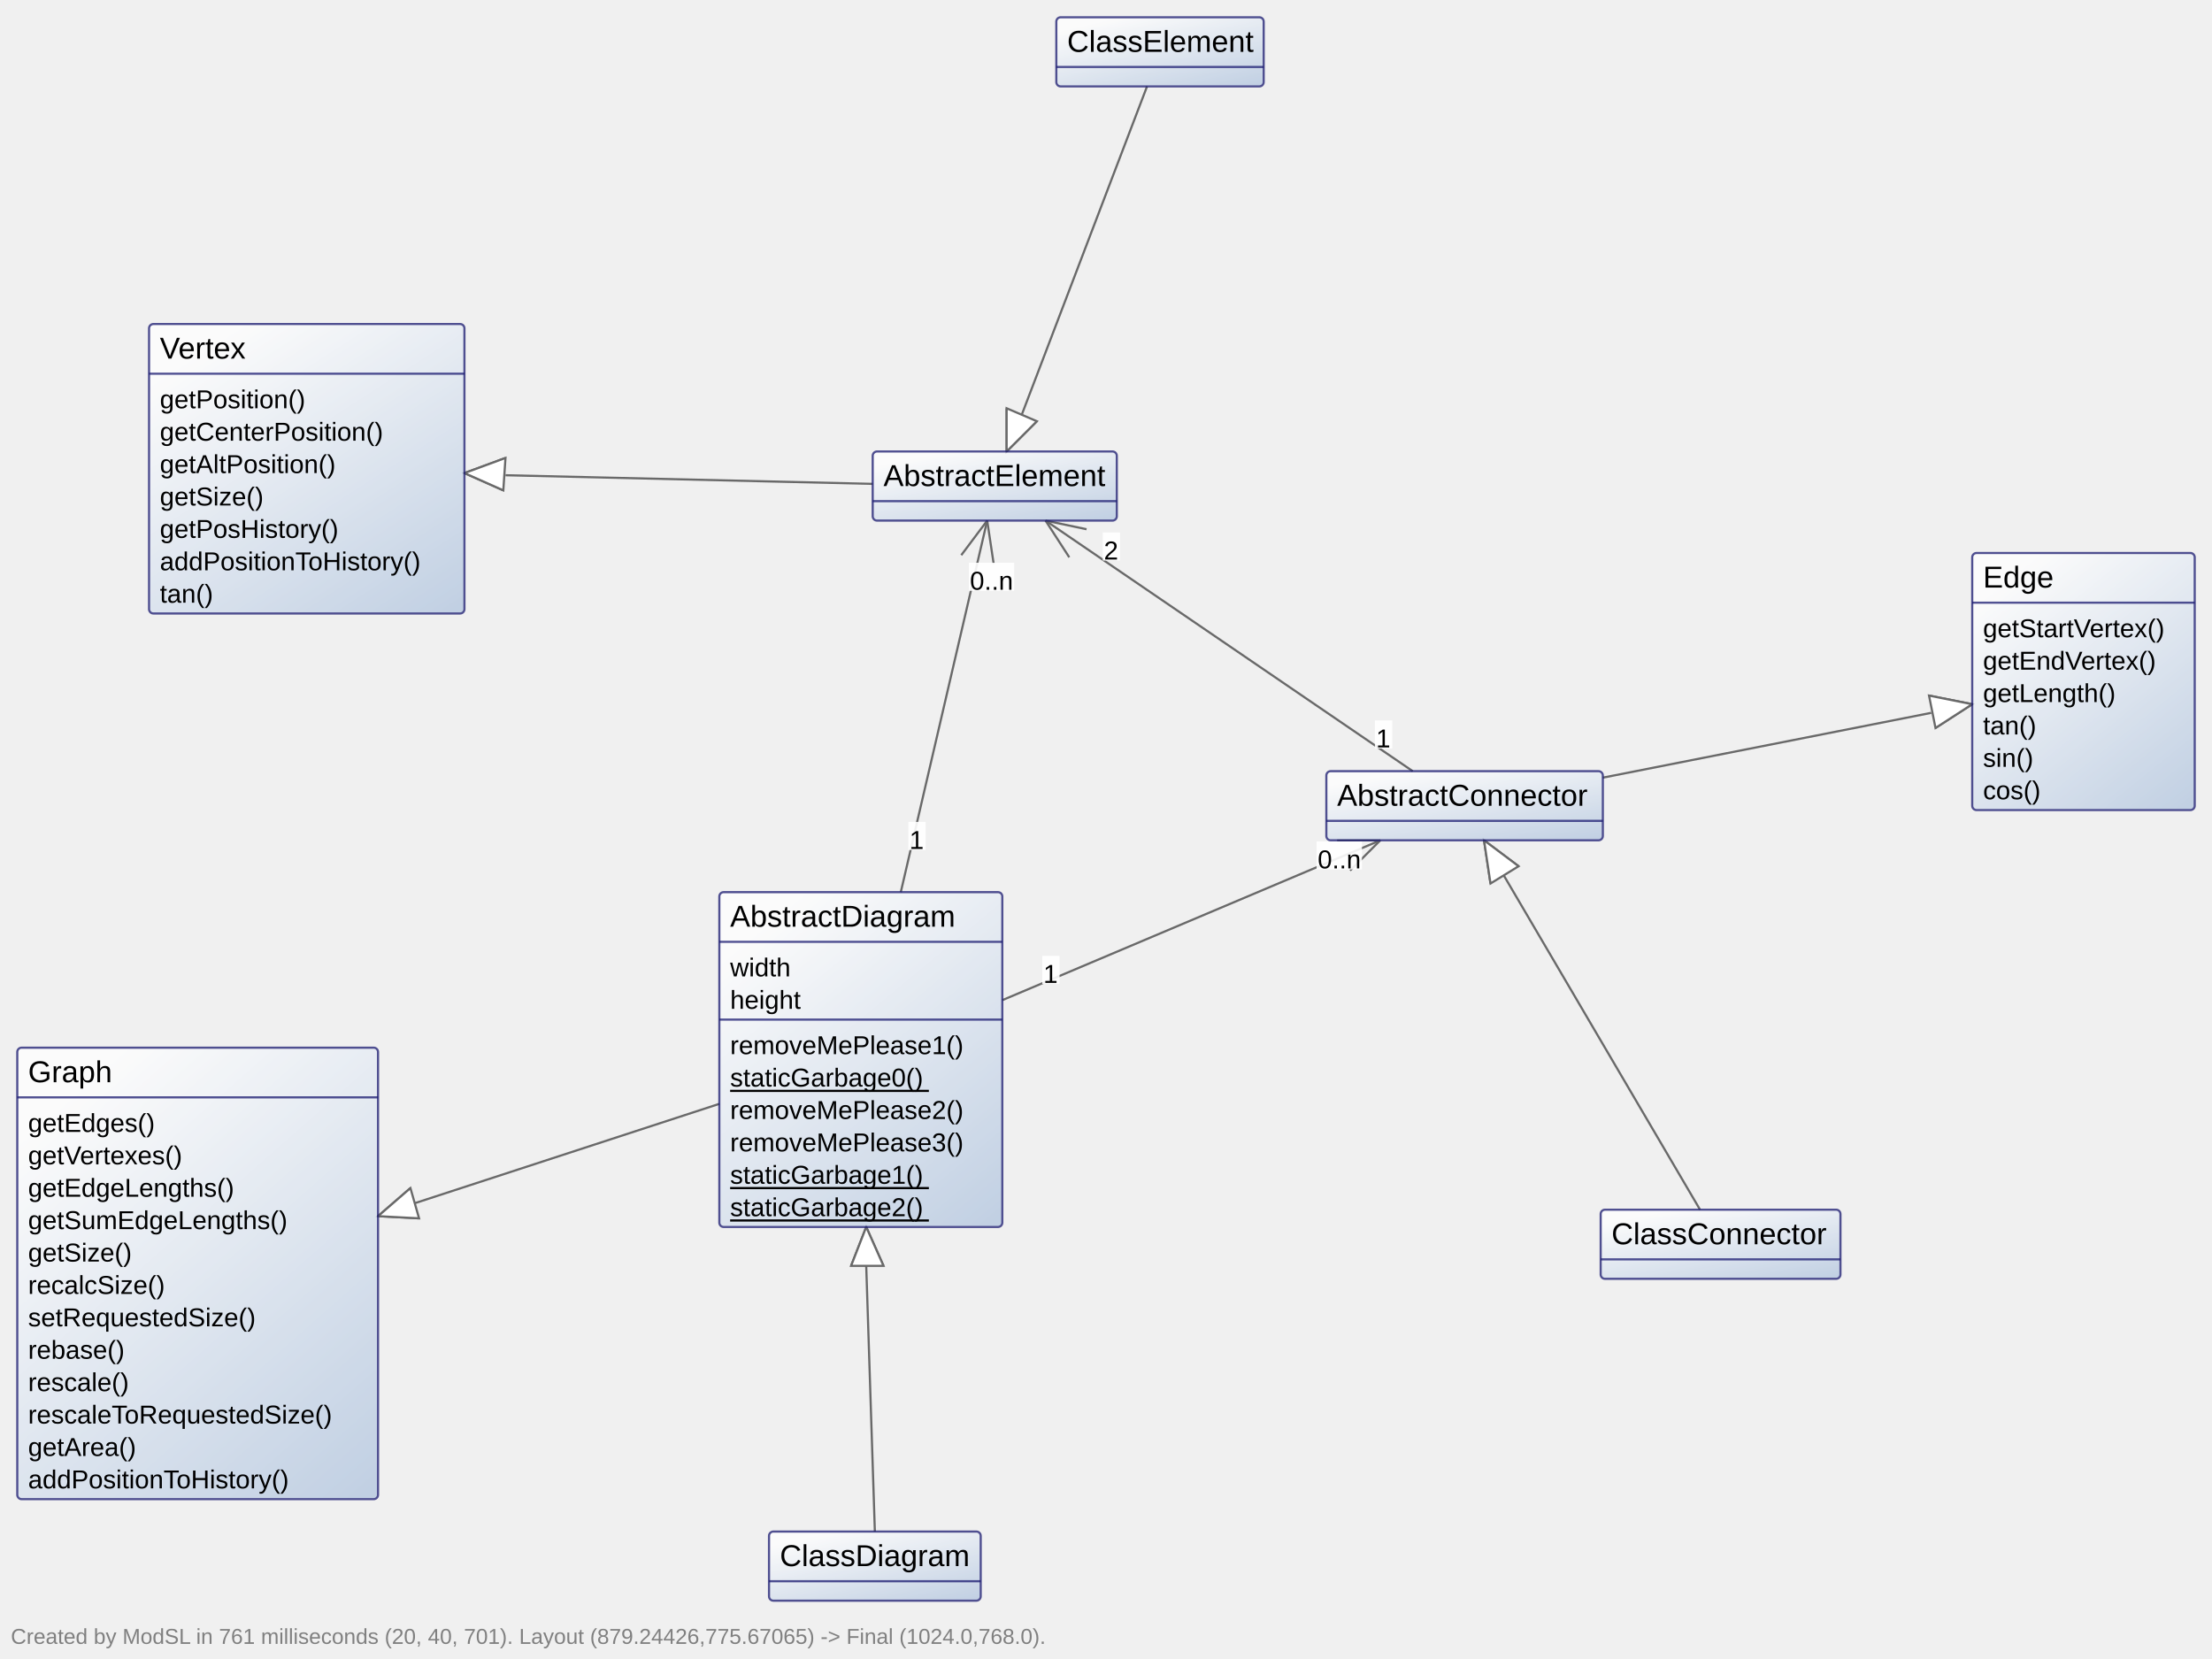
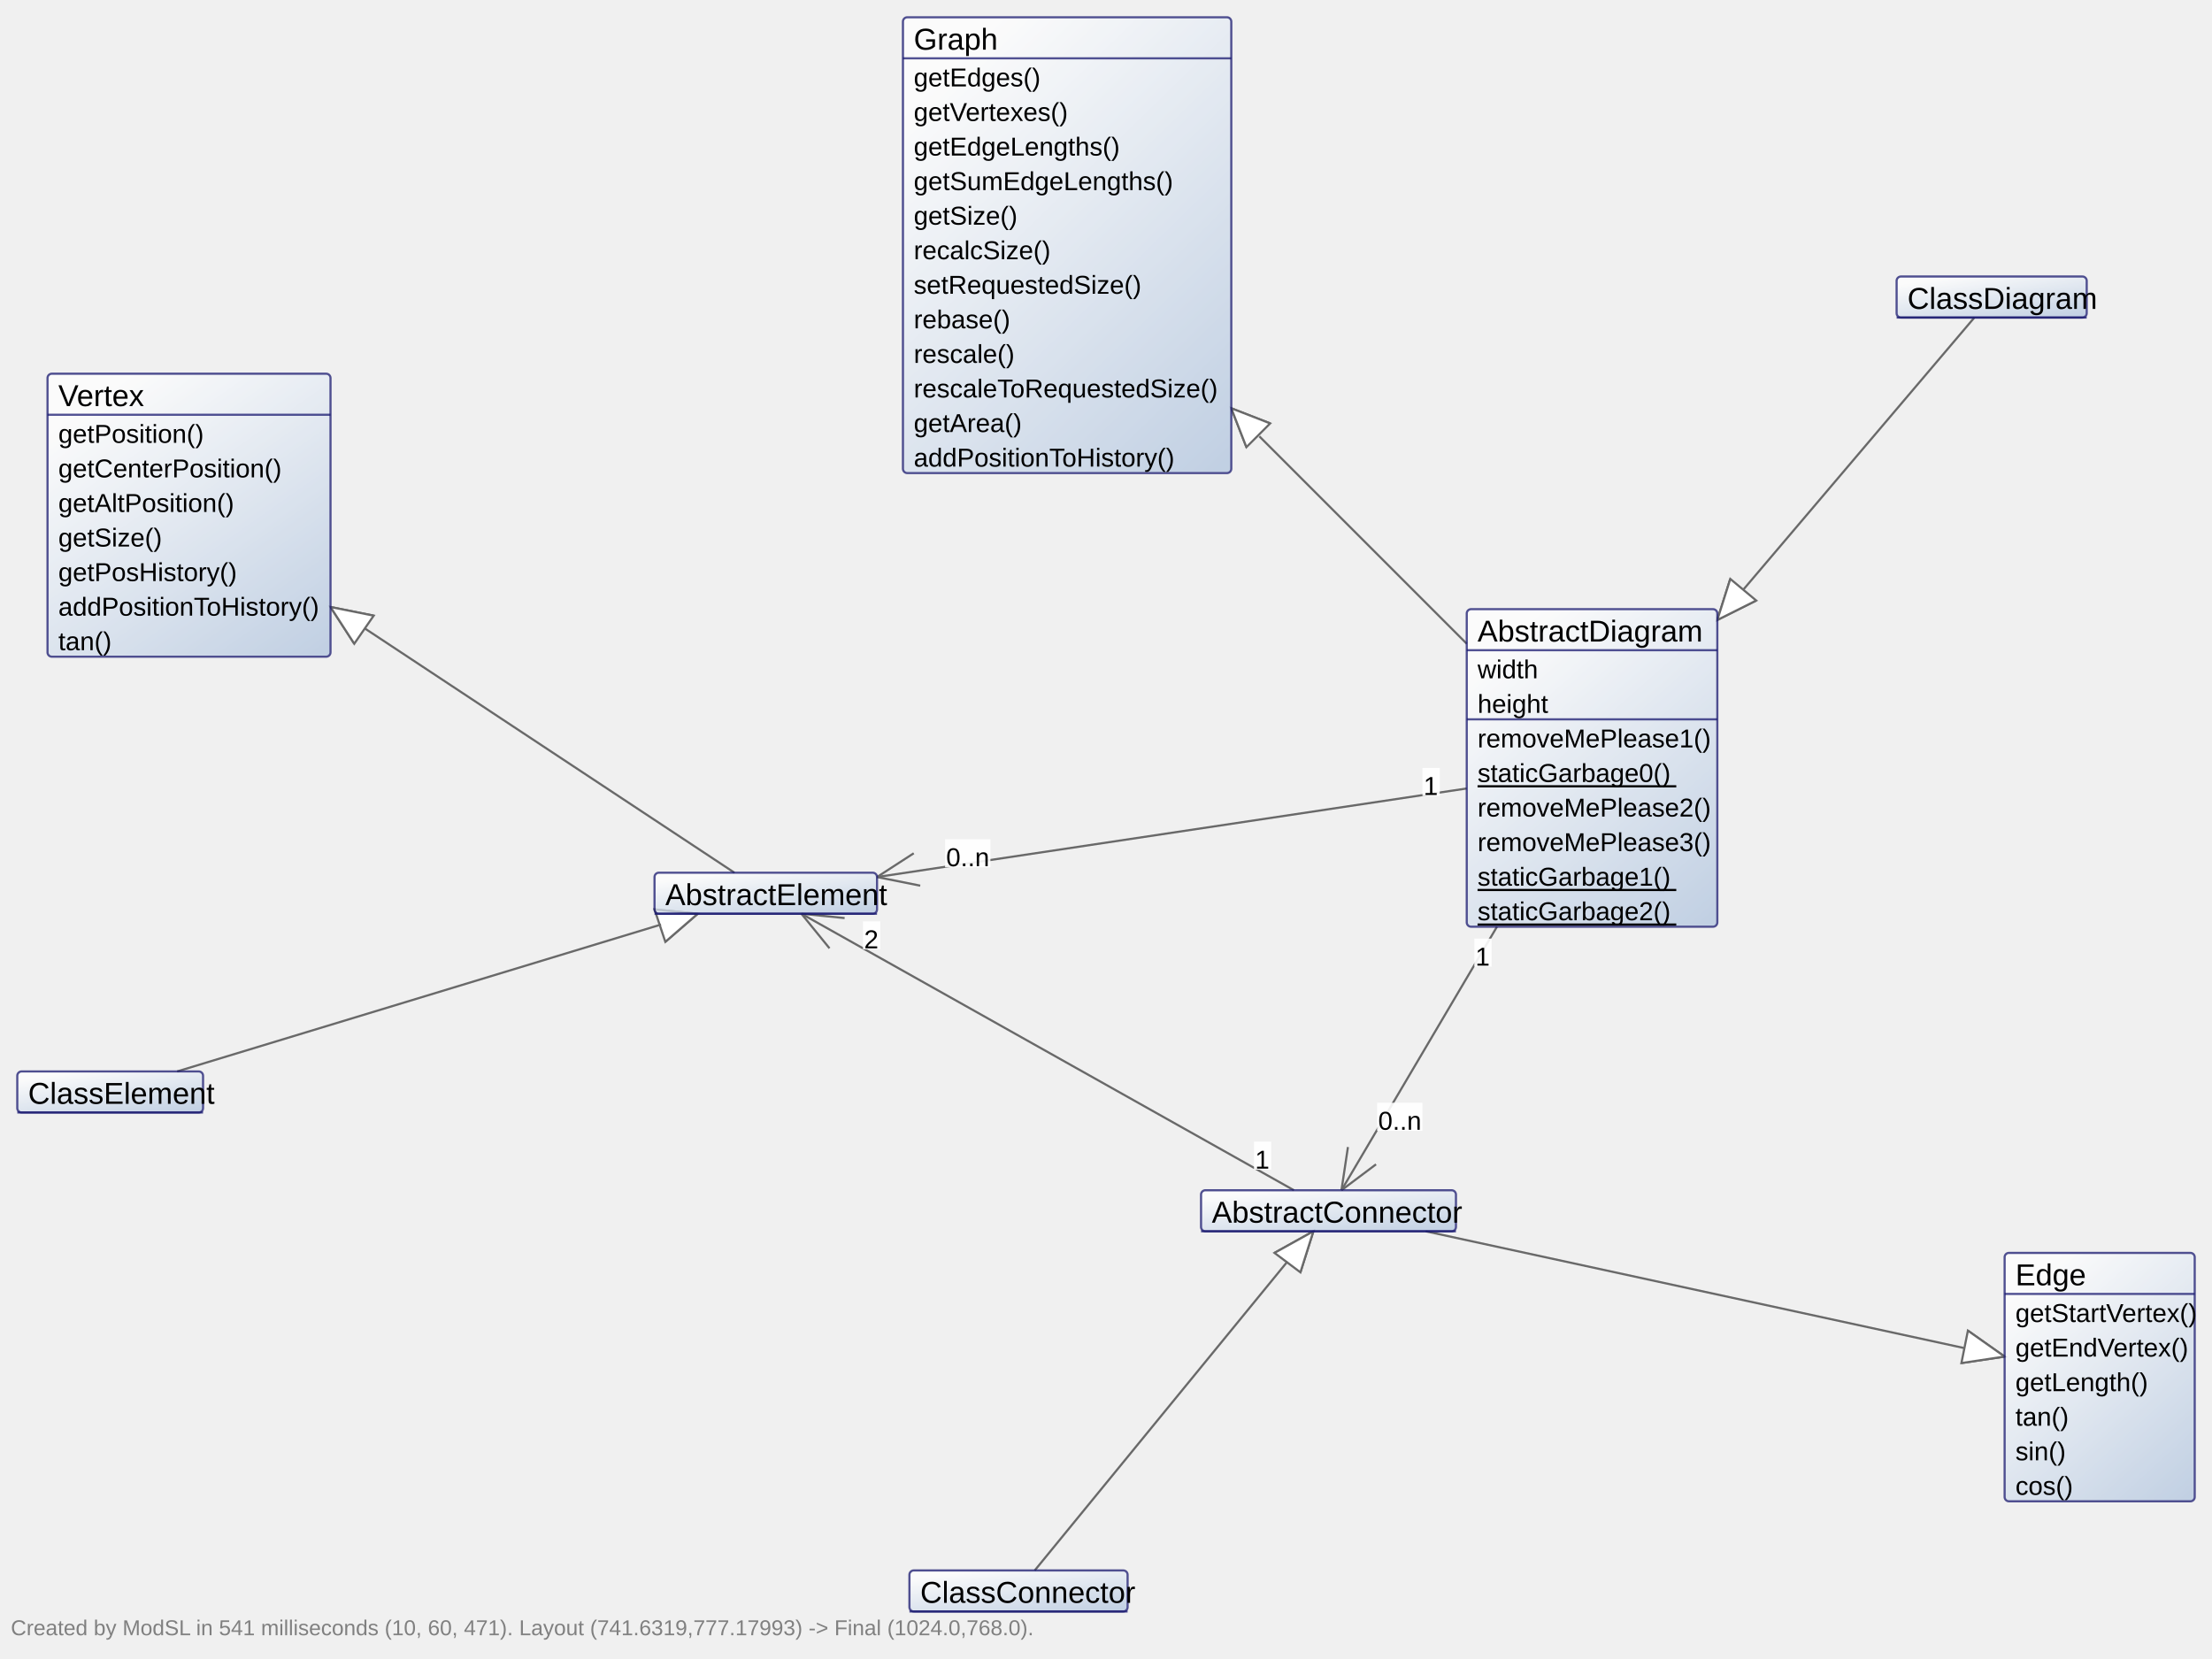
<svg xmlns="http://www.w3.org/2000/svg" width="1024" height="768">
  <defs>
    <linearGradient id="header_gradient" x1="10%" y1="50%" x2="100%" y2="100%">
      <stop offset="0%" style="stop-color:white; stop-opacity:1" />
      <stop offset="100%" style="stop-color:lightsteelblue; stop-opacity:0.5" />
    </linearGradient>
    <linearGradient id="element_gradient" x1="30%" y1="0%" x2="100%" y2="100%">
      <stop offset="0%" style="stop-color:white;stop-opacity:1" />
      <stop offset="100%" style="stop-color:lightsteelblue;stop-opacity:1" />
    </linearGradient>
  </defs>
  <style type="text/css">
	 
		
		* {
			font-family: Tahoma, Verdana, Arial;
		} 
			
		.header {
			fill:url(#header_gradient);
		}
			
		.header_text {
			fill: black;
		}
			
		.footer {
			fill: none; 
		}
			
		.footer_text {
			fill: grey; 
		}
			
		.element {
			fill: url(#element_gradient); 
			stroke: midnightblue; 
			stroke-width: 1px;
			opacity: 0.75;
		}
			
		.element_detail {
			fill: black;
		}
			
		.element_detail_underline {
			stroke: black; 
			stroke-width: 1px;
		}
			
		.element_header {
			fill: black; 
		}
			
		.connector {
			fill: white; 
			stroke: dimgrey; 
			stroke-width: 1px;
		}
		
		.connector_text {
			fill: black; 
		}
		
		.connector_text_background {
			fill: white; 
			stroke: white;
			opacity: 0.9;
		}
		
		.history {
			fill: none;
			stroke: lightgrey;
			stroke-width: 1px;
		}
		 
	
</style>
-   <line x1="190" y1="550" x2="175" y2="563" class="connector" />
-   <line x1="194" y1="564" x2="175" y2="563" class="connector" />
-   <polygon points="190,550 194,564 175,563" class="connector" />
-   <line x1="333" y1="511" x2="192" y2="557" class="connector" />
-   <line x1="460" y1="261" x2="457" y2="241" class="connector" />
-   <line x1="445" y1="257" x2="457" y2="241" class="connector" />
-   <line x1="417" y1="413" x2="457" y2="241" class="connector" />
-   <rect x="421" y="381" width="7" height="12" class="connector_text_background" />
-   <text x="421" y="393" class="connector_text" font-size="12">1</text>
-   <rect x="449" y="261" width="20" height="12" class="connector_text_background" />
-   <text x="449" y="273" class="connector_text" font-size="12">0..n</text>
-   <line x1="625" y1="403" x2="639" y2="389" class="connector" />
-   <line x1="619" y1="389" x2="639" y2="389" class="connector" />
-   <line x1="464" y1="463" x2="639" y2="389" class="connector" />
-   <rect x="483" y="443" width="7" height="12" class="connector_text_background" />
-   <text x="483" y="455" class="connector_text" font-size="12">1</text>
-   <rect x="610" y="390" width="20" height="12" class="connector_text_background" />
-   <text x="610" y="402" class="connector_text" font-size="12">0..n</text>
-   <line x1="234" y1="212" x2="215" y2="219" class="connector" />
-   <line x1="233" y1="227" x2="215" y2="219" class="connector" />
-   <polygon points="234,212 233,227 215,219" class="connector" />
-   <line x1="404" y1="224" x2="234" y2="220" class="connector" />
-   <line x1="896" y1="337" x2="913" y2="326" class="connector" />
-   <line x1="893" y1="322" x2="913" y2="326" class="connector" />
-   <polygon points="896,337 893,322 913,326" class="connector" />
-   <line x1="742" y1="360" x2="894" y2="330" class="connector" />
-   <line x1="503" y1="245" x2="484" y2="241" class="connector" />
-   <line x1="495" y1="258" x2="484" y2="241" class="connector" />
-   <line x1="654" y1="357" x2="484" y2="241" class="connector" />
-   <rect x="637" y="334" width="7" height="12" class="connector_text_background" />
-   <text x="637" y="346" class="connector_text" font-size="12">1</text>
-   <rect x="511" y="247" width="7" height="12" class="connector_text_background" />
-   <text x="511" y="259" class="connector_text" font-size="12">2</text>
-   <line x1="409" y1="586" x2="401" y2="568" class="connector" />
-   <line x1="394" y1="586" x2="401" y2="568" class="connector" />
-   <polygon points="409,586 394,586 401,568" class="connector" />
-   <line x1="405" y1="709" x2="401" y2="586" class="connector" />
-   <line x1="466" y1="189" x2="466" y2="209" class="connector" />
-   <line x1="480" y1="195" x2="466" y2="209" class="connector" />
-   <polygon points="466,189 480,195 466,209" class="connector" />
-   <line x1="531" y1="40" x2="473" y2="192" class="connector" />
-   <line x1="703" y1="401" x2="687" y2="389" class="connector" />
-   <line x1="690" y1="409" x2="687" y2="389" class="connector" />
-   <polygon points="703,401 690,409 687,389" class="connector" />
-   <line x1="787" y1="560" x2="696" y2="405" class="connector" />
-   <rect name="Graph" x="8" y="485" width="167" height="209" rx="2" class="element" />
-   <line x1="8" y1="508" x2="175" y2="508" class="element" />
-   <text x="13" y="501" font-size="14" class="element_header">Graph</text>
-   <text x="13" y="524" class="element_detail" font-size="12">getEdges()</text>
-   <text x="13" y="539" class="element_detail" font-size="12">getVertexes()</text>
-   <text x="13" y="554" class="element_detail" font-size="12">getEdgeLengths()</text>
-   <text x="13" y="569" class="element_detail" font-size="12">getSumEdgeLengths()</text>
-   <text x="13" y="584" class="element_detail" font-size="12">getSize()</text>
-   <text x="13" y="599" class="element_detail" font-size="12">recalcSize()</text>
-   <text x="13" y="614" class="element_detail" font-size="12">setRequestedSize()</text>
-   <text x="13" y="629" class="element_detail" font-size="12">rebase()</text>
-   <text x="13" y="644" class="element_detail" font-size="12">rescale()</text>
-   <text x="13" y="659" class="element_detail" font-size="12">rescaleToRequestedSize()</text>
-   <text x="13" y="674" class="element_detail" font-size="12">getArea()</text>
-   <text x="13" y="689" class="element_detail" font-size="12">addPositionToHistory()</text>
-   <rect name="Edge" x="913" y="256" width="103" height="119" rx="2" class="element" />
-   <line x1="913" y1="279" x2="1016" y2="279" class="element" />
-   <text x="918" y="272" font-size="14" class="element_header">Edge</text>
-   <text x="918" y="295" class="element_detail" font-size="12">getStartVertex()</text>
-   <text x="918" y="310" class="element_detail" font-size="12">getEndVertex()</text>
-   <text x="918" y="325" class="element_detail" font-size="12">getLength()</text>
-   <text x="918" y="340" class="element_detail" font-size="12">tan()</text>
-   <text x="918" y="355" class="element_detail" font-size="12">sin()</text>
-   <text x="918" y="370" class="element_detail" font-size="12">cos()</text>
-   <rect name="Vertex" x="69" y="150" width="146" height="134" rx="2" class="element" />
-   <line x1="69" y1="173" x2="215" y2="173" class="element" />
-   <text x="74" y="166" font-size="14" class="element_header">Vertex</text>
-   <text x="74" y="189" class="element_detail" font-size="12">getPosition()</text>
-   <text x="74" y="204" class="element_detail" font-size="12">getCenterPosition()</text>
-   <text x="74" y="219" class="element_detail" font-size="12">getAltPosition()</text>
-   <text x="74" y="234" class="element_detail" font-size="12">getSize()</text>
-   <text x="74" y="249" class="element_detail" font-size="12">getPosHistory()</text>
-   <text x="74" y="264" class="element_detail" font-size="12">addPositionToHistory()</text>
-   <text x="74" y="279" class="element_detail" font-size="12">tan()</text>
-   <rect name="AbstractDiagram" x="333" y="413" width="131" height="155" rx="2" class="element" />
-   <line x1="333" y1="436" x2="464" y2="436" class="element" />
-   <line x1="333" y1="472" x2="464" y2="472" class="element" />
-   <text x="338" y="429" font-size="14" class="element_header">AbstractDiagram</text>
-   <text x="338" y="488" class="element_detail" font-size="12">removeMePlease1()</text>
-   <text x="338" y="503" class="element_detail" font-size="12">staticGarbage0()</text>
-   <line x1="338" y1="505" x2="430" y2="505" class="element_detail_underline" />
-   <text x="338" y="518" class="element_detail" font-size="12">removeMePlease2()</text>
-   <text x="338" y="533" class="element_detail" font-size="12">removeMePlease3()</text>
-   <text x="338" y="548" class="element_detail" font-size="12">staticGarbage1()</text>
-   <line x1="338" y1="550" x2="430" y2="550" class="element_detail_underline" />
-   <text x="338" y="563" class="element_detail" font-size="12">staticGarbage2()</text>
-   <line x1="338" y1="565" x2="430" y2="565" class="element_detail_underline" />
-   <text x="338" y="452" class="element_detail" font-size="12">width</text>
-   <text x="338" y="467" class="element_detail" font-size="12">height</text>
-   <rect name="AbstractElement" x="404" y="209" width="113" height="32" rx="2" class="element" />
-   <line x1="404" y1="232" x2="517" y2="232" class="element" />
-   <text x="409" y="225" font-size="14" class="element_header">AbstractElement</text>
-   <rect name="AbstractConnector" x="614" y="357" width="128" height="32" rx="2" class="element" />
-   <line x1="614" y1="380" x2="742" y2="380" class="element" />
-   <text x="619" y="373" font-size="14" class="element_header">AbstractConnector</text>
-   <rect name="ClassDiagram" x="356" y="709" width="98" height="32" rx="2" class="element" />
-   <line x1="356" y1="732" x2="454" y2="732" class="element" />
-   <text x="361" y="725" font-size="14" class="element_header">ClassDiagram</text>
-   <rect name="ClassElement" x="489" y="8" width="96" height="32" rx="2" class="element" />
-   <line x1="489" y1="31" x2="585" y2="31" class="element" />
-   <text x="494" y="24" font-size="14" class="element_header">ClassElement</text>
-   <rect name="ClassConnector" x="741" y="560" width="111" height="32" rx="2" class="element" />
-   <line x1="741" y1="583" x2="852" y2="583" class="element" />
-   <text x="746" y="576" font-size="14" class="element_header">ClassConnector</text>
-   <rect x="0" y="749" width="1024" height="19" class="footer" />
-   <text x="5" y="761" font-size="10" class="footer_text">Created by ModSL in 761 milliseconds (20, 40, 701). Layout (879.24426,775.67065) -&gt; Final (1024.0,768.0).</text>
+   <line x1="588" y1="196" x2="570" y2="189" class="connector" />
+   <line x1="577" y1="207" x2="570" y2="189" class="connector" />
+   <polygon points="588,196 577,207 570,189" class="connector" />
+   <line x1="679" y1="298" x2="583" y2="202" class="connector" />
+   <line x1="423" y1="395" x2="406" y2="406" class="connector" />
+   <line x1="426" y1="410" x2="406" y2="406" class="connector" />
+   <line x1="679" y1="365" x2="406" y2="406" class="connector" />
+   <rect x="659" y="356" width="7" height="12" class="connector_text_background" />
+   <text x="659" y="368" class="connector_text" font-size="12">1</text>
+   <rect x="438" y="389" width="20" height="12" class="connector_text_background" />
+   <text x="438" y="401" class="connector_text" font-size="12">0..n</text>
+   <line x1="624" y1="531" x2="621" y2="551" class="connector" />
+   <line x1="637" y1="539" x2="621" y2="551" class="connector" />
+   <line x1="693" y1="429" x2="621" y2="551" class="connector" />
+   <rect x="683" y="435" width="7" height="12" class="connector_text_background" />
+   <text x="683" y="447" class="connector_text" font-size="12">1</text>
+   <rect x="638" y="511" width="20" height="12" class="connector_text_background" />
+   <text x="638" y="523" class="connector_text" font-size="12">0..n</text>
+   <line x1="173" y1="285" x2="153" y2="281" class="connector" />
+   <line x1="164" y1="298" x2="153" y2="281" class="connector" />
+   <polygon points="173,285 164,298 153,281" class="connector" />
+   <line x1="340" y1="404" x2="169" y2="291" class="connector" />
+   <line x1="908" y1="631" x2="928" y2="628" class="connector" />
+   <line x1="911" y1="616" x2="928" y2="628" class="connector" />
+   <polygon points="908,631 911,616 928,628" class="connector" />
+   <line x1="660" y1="570" x2="909" y2="624" class="connector" />
+   <line x1="391" y1="425" x2="371" y2="423" class="connector" />
+   <line x1="384" y1="439" x2="371" y2="423" class="connector" />
+   <line x1="599" y1="551" x2="371" y2="423" class="connector" />
+   <rect x="581" y="529" width="7" height="12" class="connector_text_background" />
+   <text x="581" y="541" class="connector_text" font-size="12">1</text>
+   <rect x="400" y="427" width="7" height="12" class="connector_text_background" />
+   <text x="400" y="439" class="connector_text" font-size="12">2</text>
+   <line x1="801" y1="268" x2="795" y2="287" class="connector" />
+   <line x1="813" y1="278" x2="795" y2="287" class="connector" />
+   <polygon points="801,268 813,278 795,287" class="connector" />
+   <line x1="914" y1="147" x2="807" y2="273" class="connector" />
+   <line x1="308" y1="436" x2="323" y2="423" class="connector" />
+   <line x1="303" y1="421" x2="323" y2="423" class="connector" />
+   <polygon points="308,436 303,421 323,423" class="connector" />
+   <line x1="82" y1="496" x2="306" y2="428" class="connector" />
+   <line x1="602" y1="589" x2="608" y2="570" class="connector" />
+   <line x1="590" y1="580" x2="608" y2="570" class="connector" />
+   <polygon points="602,589 590,580 608,570" class="connector" />
+   <line x1="479" y1="727" x2="596" y2="584" class="connector" />
+   <rect name="Graph" x="418" y="8" width="152" height="211" rx="2" class="element" />
+   <line x1="418" y1="27" x2="570" y2="27" class="element" />
+   <text x="423" y="23" font-size="14" class="element_header">Graph</text>
+   <text x="423" y="40" class="element_detail" font-size="12">getEdges()</text>
+   <text x="423" y="56" class="element_detail" font-size="12">getVertexes()</text>
+   <text x="423" y="72" class="element_detail" font-size="12">getEdgeLengths()</text>
+   <text x="423" y="88" class="element_detail" font-size="12">getSumEdgeLengths()</text>
+   <text x="423" y="104" class="element_detail" font-size="12">getSize()</text>
+   <text x="423" y="120" class="element_detail" font-size="12">recalcSize()</text>
+   <text x="423" y="136" class="element_detail" font-size="12">setRequestedSize()</text>
+   <text x="423" y="152" class="element_detail" font-size="12">rebase()</text>
+   <text x="423" y="168" class="element_detail" font-size="12">rescale()</text>
+   <text x="423" y="184" class="element_detail" font-size="12">rescaleToRequestedSize()</text>
+   <text x="423" y="200" class="element_detail" font-size="12">getArea()</text>
+   <text x="423" y="216" class="element_detail" font-size="12">addPositionToHistory()</text>
+   <rect name="Edge" x="928" y="580" width="88" height="115" rx="2" class="element" />
+   <line x1="928" y1="599" x2="1016" y2="599" class="element" />
+   <text x="933" y="595" font-size="14" class="element_header">Edge</text>
+   <text x="933" y="612" class="element_detail" font-size="12">getStartVertex()</text>
+   <text x="933" y="628" class="element_detail" font-size="12">getEndVertex()</text>
+   <text x="933" y="644" class="element_detail" font-size="12">getLength()</text>
+   <text x="933" y="660" class="element_detail" font-size="12">tan()</text>
+   <text x="933" y="676" class="element_detail" font-size="12">sin()</text>
+   <text x="933" y="692" class="element_detail" font-size="12">cos()</text>
+   <rect name="Vertex" x="22" y="173" width="131" height="131" rx="2" class="element" />
+   <line x1="22" y1="192" x2="153" y2="192" class="element" />
+   <text x="27" y="188" font-size="14" class="element_header">Vertex</text>
+   <text x="27" y="205" class="element_detail" font-size="12">getPosition()</text>
+   <text x="27" y="221" class="element_detail" font-size="12">getCenterPosition()</text>
+   <text x="27" y="237" class="element_detail" font-size="12">getAltPosition()</text>
+   <text x="27" y="253" class="element_detail" font-size="12">getSize()</text>
+   <text x="27" y="269" class="element_detail" font-size="12">getPosHistory()</text>
+   <text x="27" y="285" class="element_detail" font-size="12">addPositionToHistory()</text>
+   <text x="27" y="301" class="element_detail" font-size="12">tan()</text>
+   <rect name="AbstractDiagram" x="679" y="282" width="116" height="147" rx="2" class="element" />
+   <line x1="679" y1="301" x2="795" y2="301" class="element" />
+   <line x1="679" y1="333" x2="795" y2="333" class="element" />
+   <text x="684" y="297" font-size="14" class="element_header">AbstractDiagram</text>
+   <text x="684" y="346" class="element_detail" font-size="12">removeMePlease1()</text>
+   <text x="684" y="362" class="element_detail" font-size="12">staticGarbage0()</text>
+   <line x1="684" y1="364" x2="776" y2="364" class="element_detail_underline" />
+   <text x="684" y="378" class="element_detail" font-size="12">removeMePlease2()</text>
+   <text x="684" y="394" class="element_detail" font-size="12">removeMePlease3()</text>
+   <text x="684" y="410" class="element_detail" font-size="12">staticGarbage1()</text>
+   <line x1="684" y1="412" x2="776" y2="412" class="element_detail_underline" />
+   <text x="684" y="426" class="element_detail" font-size="12">staticGarbage2()</text>
+   <line x1="684" y1="428" x2="776" y2="428" class="element_detail_underline" />
+   <text x="684" y="314" class="element_detail" font-size="12">width</text>
+   <text x="684" y="330" class="element_detail" font-size="12">height</text>
+   <rect name="AbstractElement" x="303" y="404" width="103" height="19" rx="2" class="element" />
+   <line x1="303" y1="423" x2="406" y2="423" class="element" />
+   <text x="308" y="419" font-size="14" class="element_header">AbstractElement</text>
+   <rect name="AbstractConnector" x="556" y="551" width="118" height="19" rx="2" class="element" />
+   <line x1="556" y1="570" x2="674" y2="570" class="element" />
+   <text x="561" y="566" font-size="14" class="element_header">AbstractConnector</text>
+   <rect name="ClassDiagram" x="878" y="128" width="88" height="19" rx="2" class="element" />
+   <line x1="878" y1="147" x2="966" y2="147" class="element" />
+   <text x="883" y="143" font-size="14" class="element_header">ClassDiagram</text>
+   <rect name="ClassElement" x="8" y="496" width="86" height="19" rx="2" class="element" />
+   <line x1="8" y1="515" x2="94" y2="515" class="element" />
+   <text x="13" y="511" font-size="14" class="element_header">ClassElement</text>
+   <rect name="ClassConnector" x="421" y="727" width="101" height="19" rx="2" class="element" />
+   <line x1="421" y1="746" x2="522" y2="746" class="element" />
+   <text x="426" y="742" font-size="14" class="element_header">ClassConnector</text>
+   <rect x="0" y="754" width="1024" height="14" class="footer" />
+   <text x="5" y="757" font-size="10" class="footer_text">Created by ModSL in 541 milliseconds (10, 60, 471). Layout (741.6319,777.17993) -&gt; Final (1024.0,768.0).</text>
</svg>
